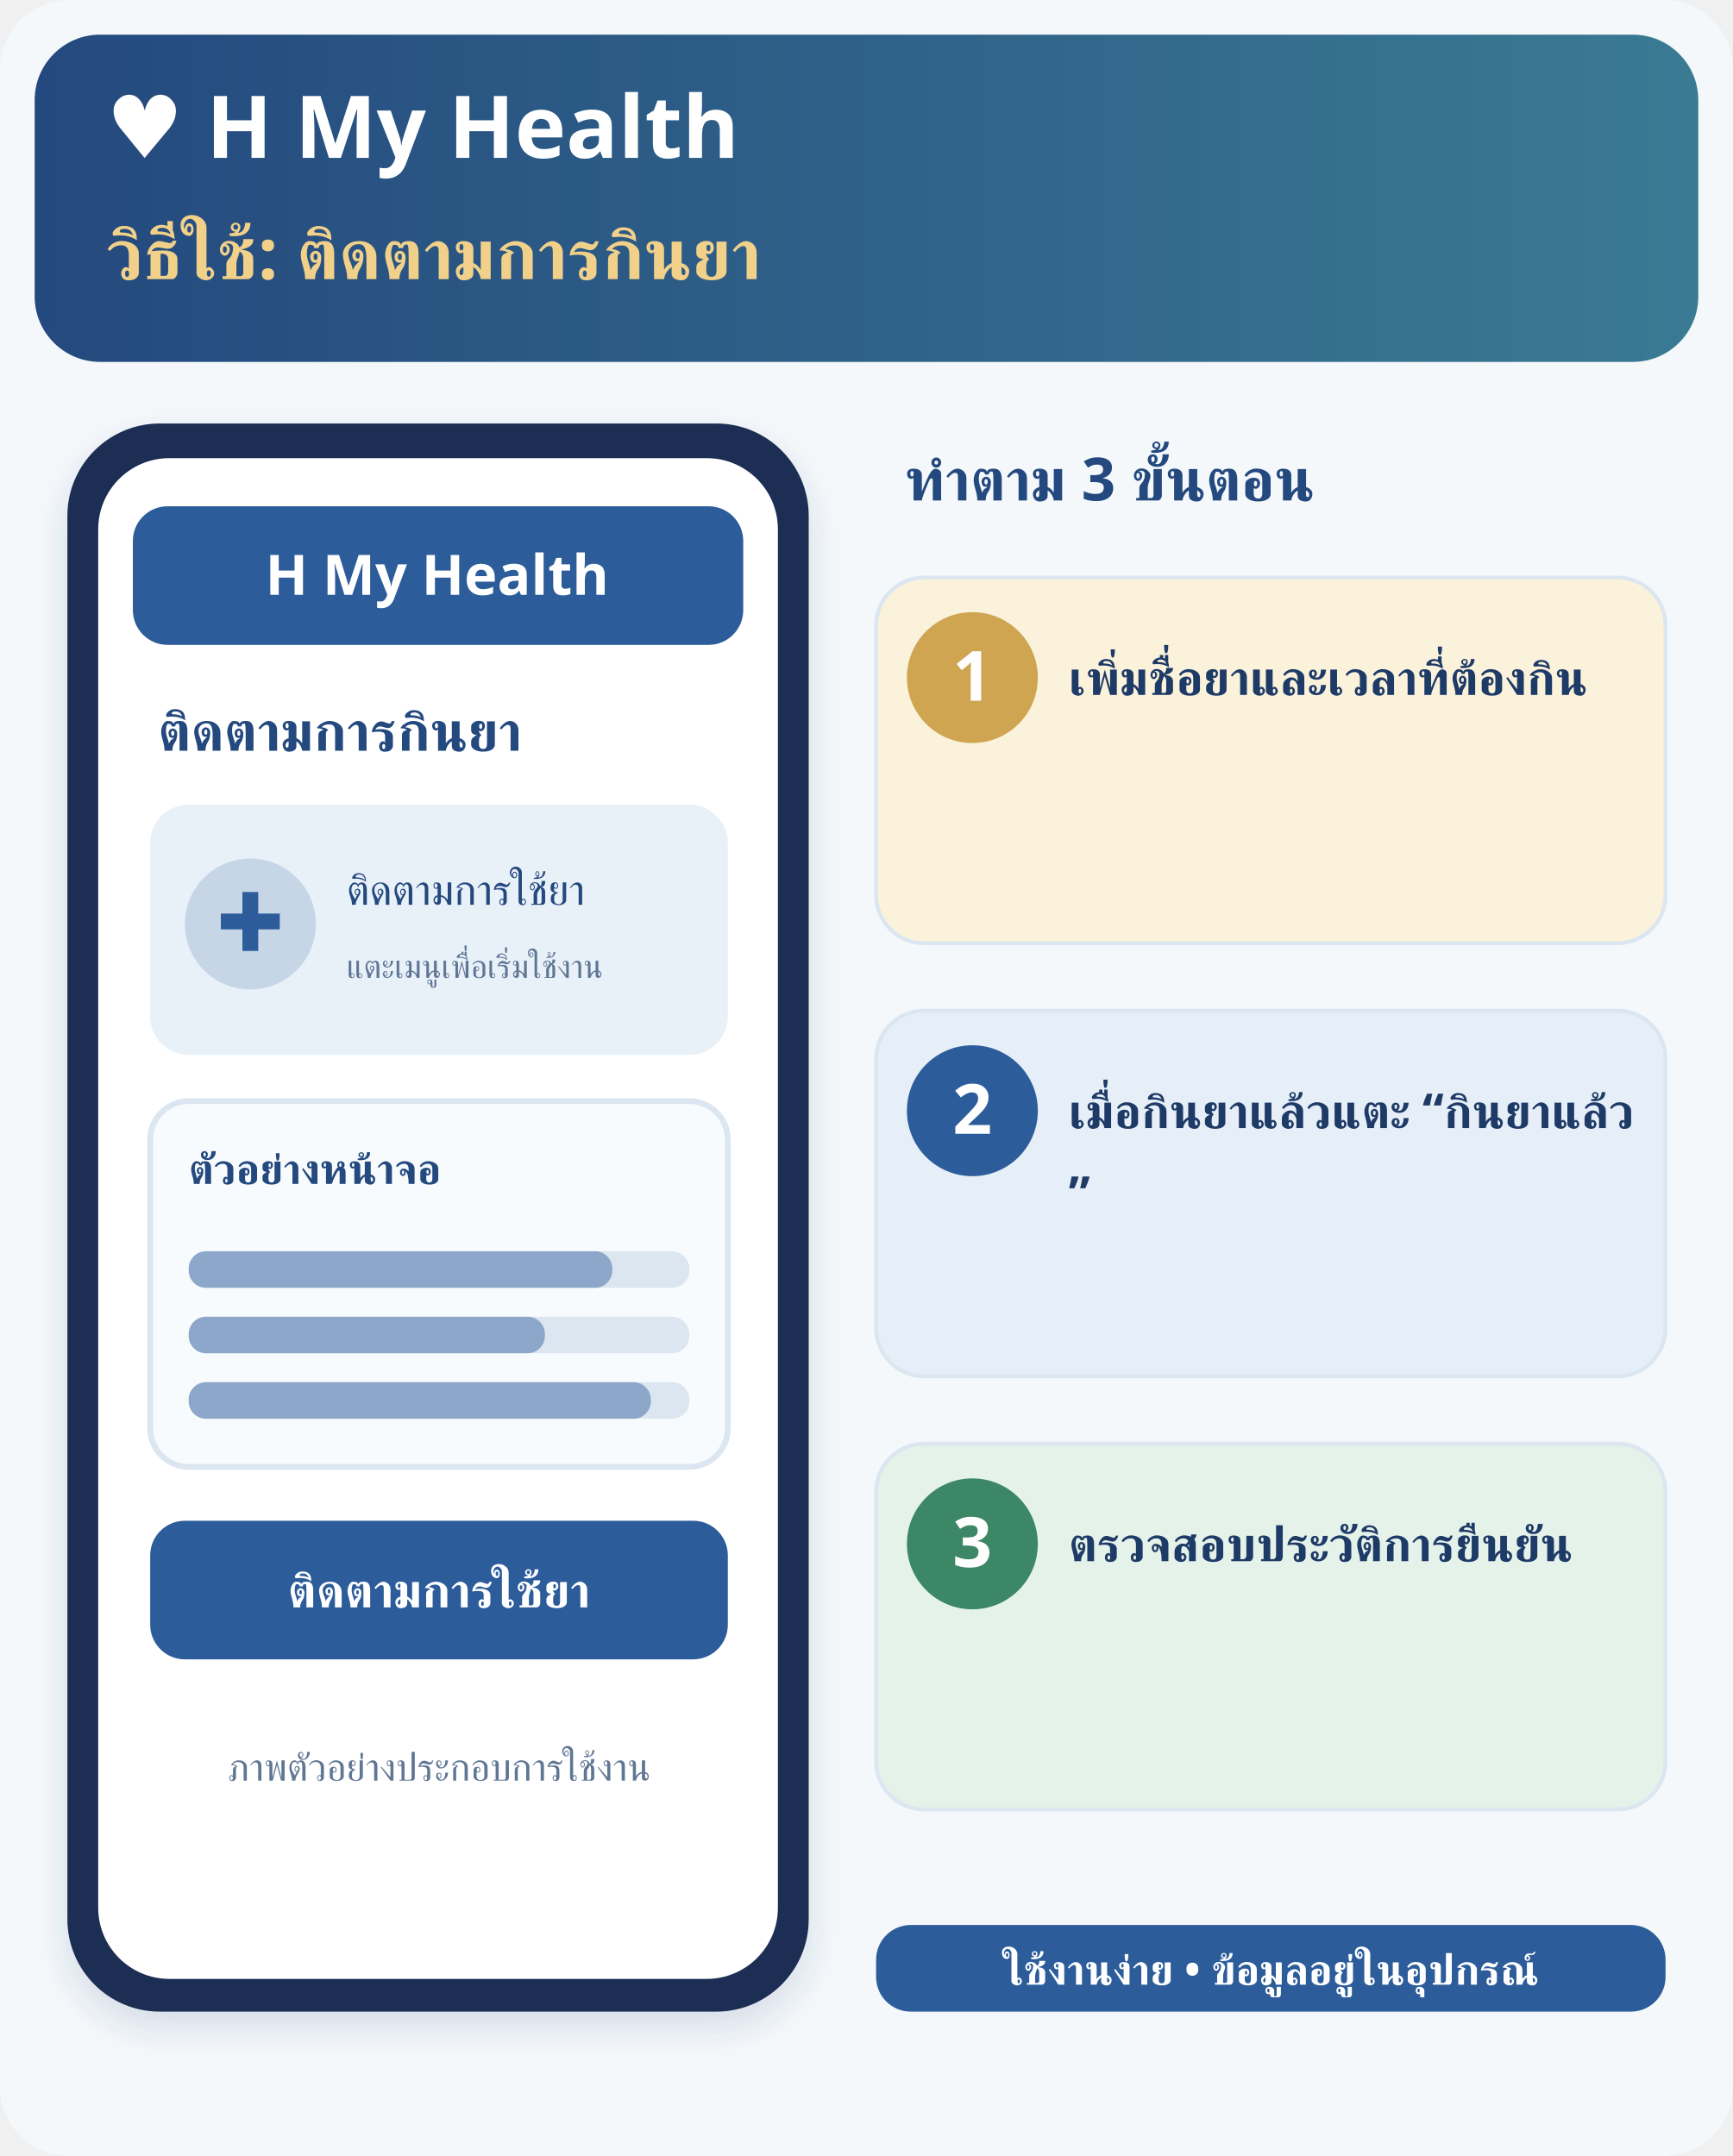
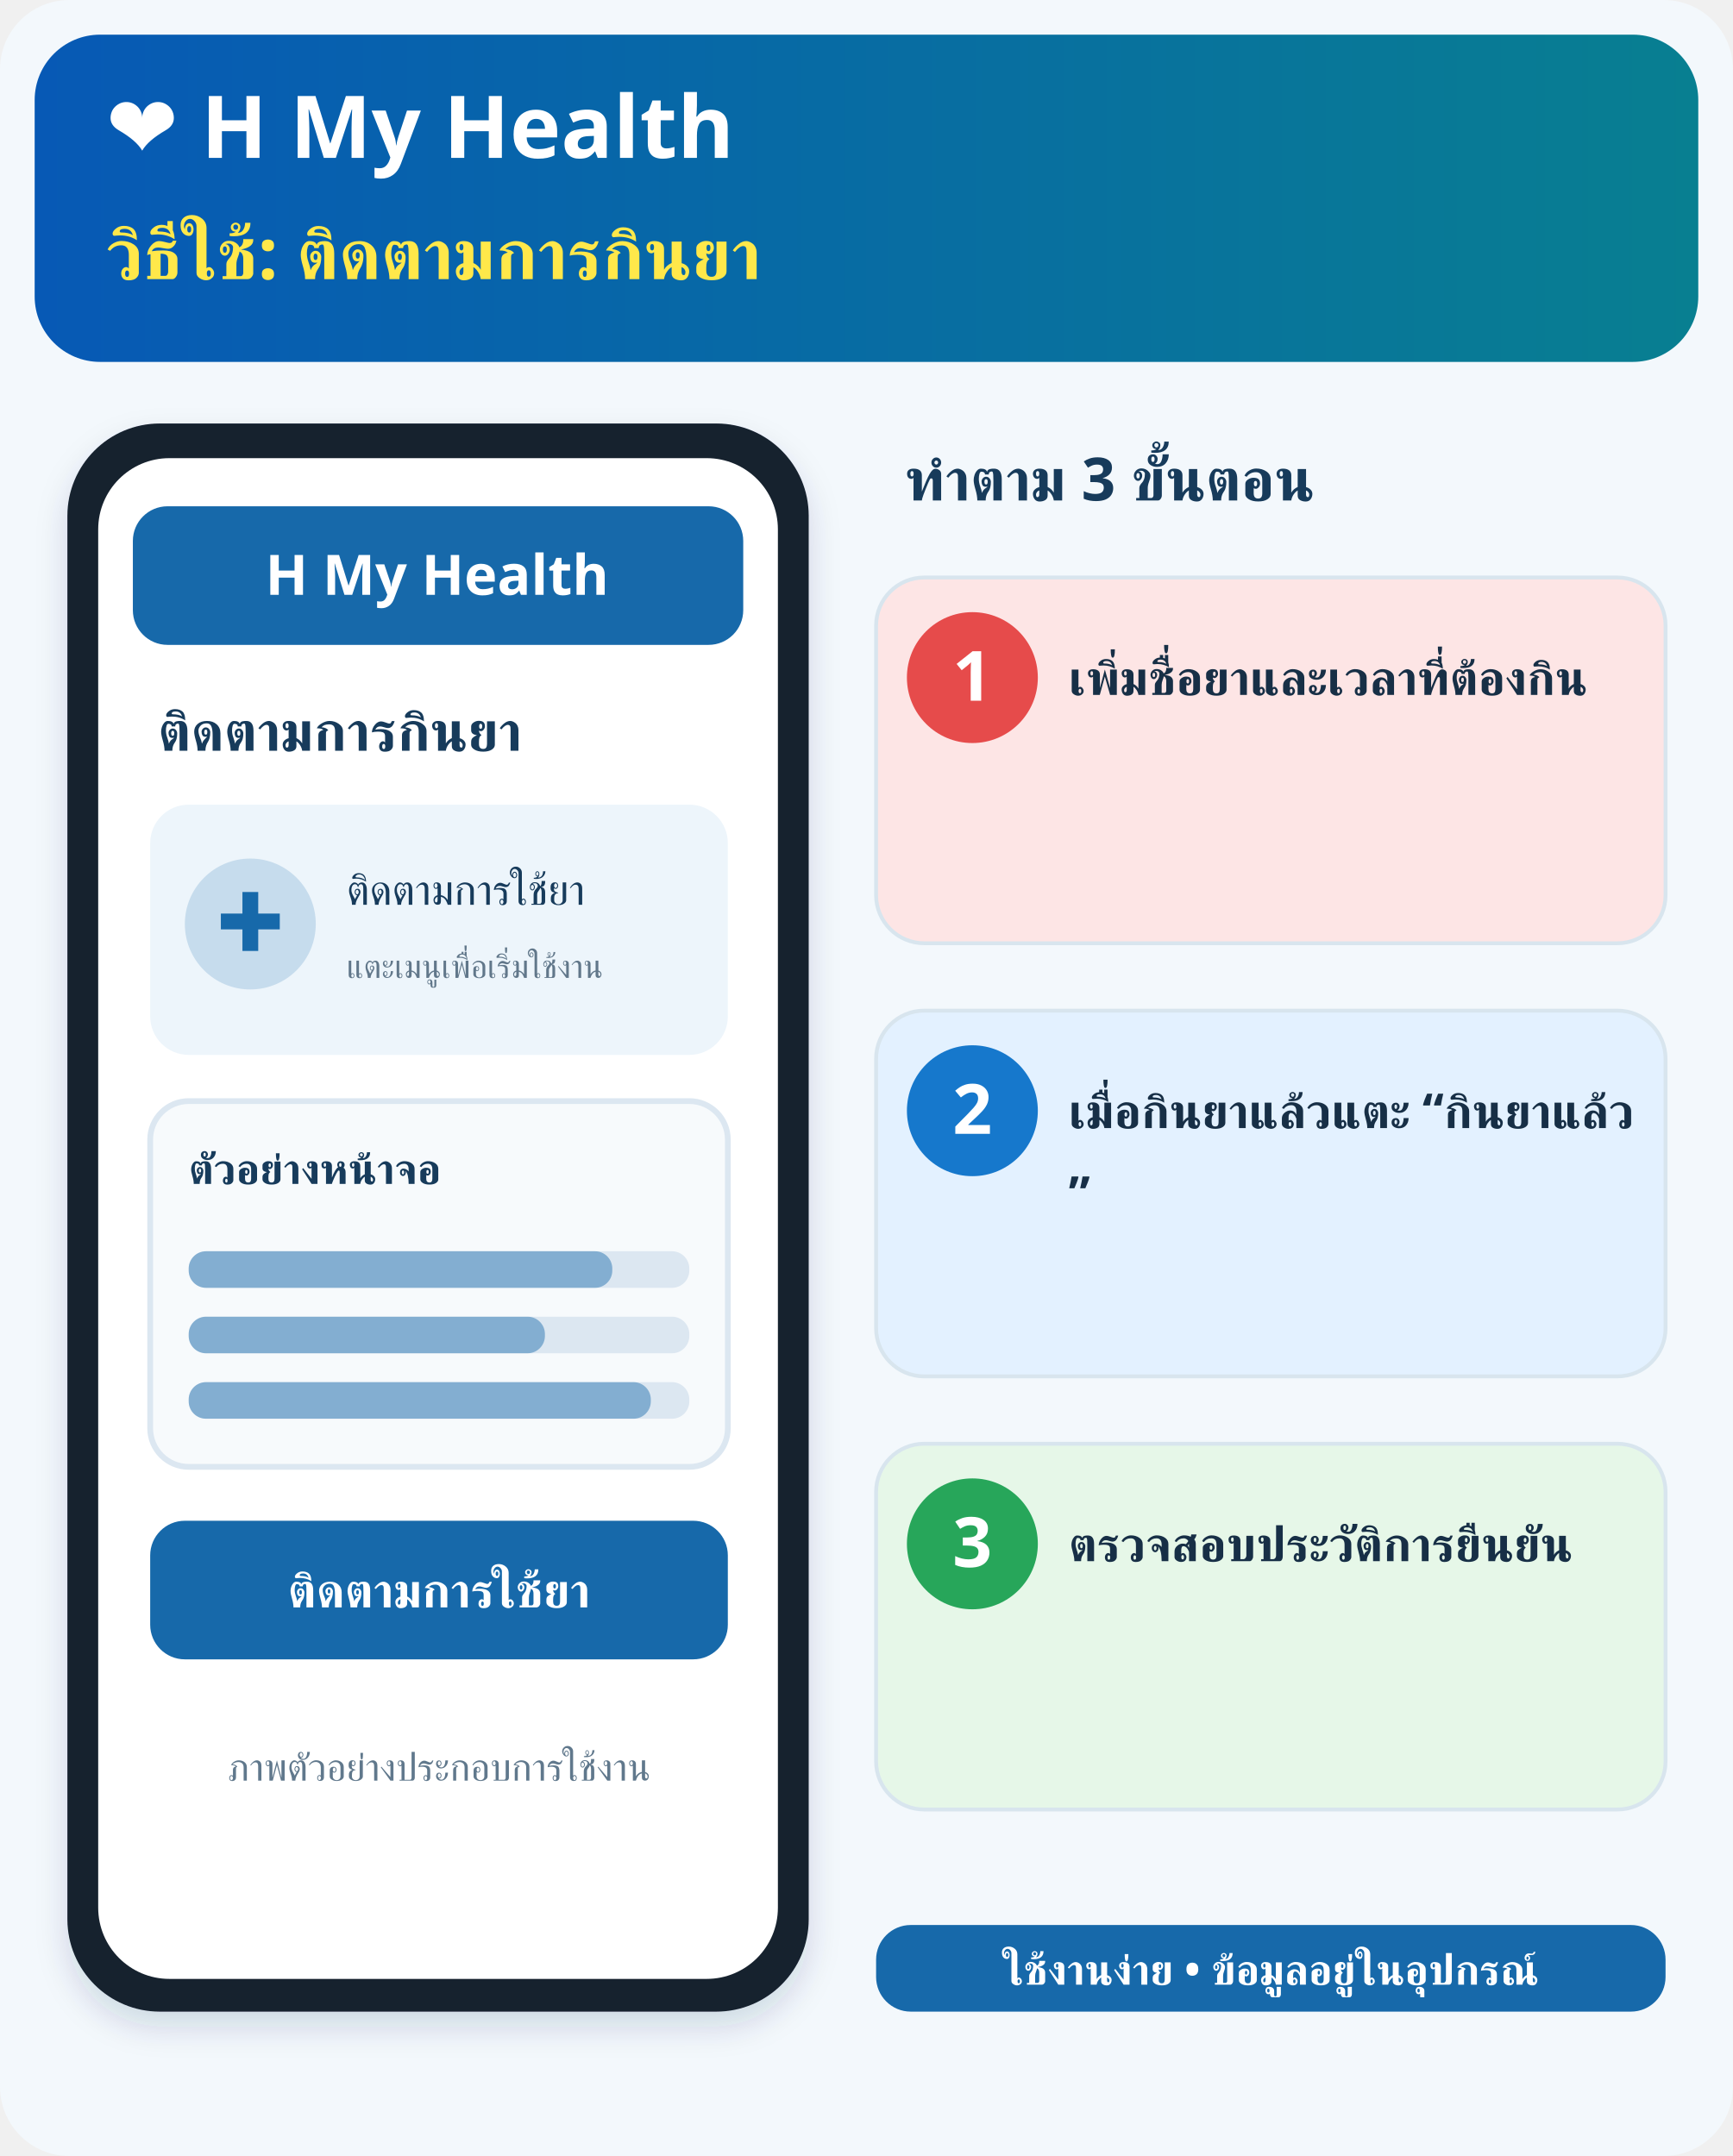
<svg xmlns="http://www.w3.org/2000/svg" width="900" height="1120" viewBox="0 0 900 1120">
  <defs>
    <linearGradient id="head" x1="0" y1="0" x2="1" y2="0">
-       <stop stop-color="#24497e" />
-       <stop offset="1" stop-color="#3a7a93" />
+       <stop stop-color="#0759b5" />
+       <stop offset="1" stop-color="#087f91" />
    </linearGradient>
    <filter id="sh">
-       <feDropShadow dx="0" dy="8" stdDeviation="8" flood-color="#24497e" flood-opacity=".15" />
+       <feDropShadow dx="0" dy="8" stdDeviation="8" flood-color="#173b5b" flood-opacity=".15" />
    </filter>
  </defs>
-   <rect width="900" height="1120" rx="36" fill="#f4f8fb" />
+   <rect width="900" height="1120" rx="36" fill="#f3f8fc" />
  <rect x="18" y="18" width="864" height="170" rx="34" fill="url(#head)" />
-   <text x="55" y="82" font-size="45" font-weight="bold" fill="#fff" font-family="sans-serif">♥ H My Health</text>
-   <text x="55" y="145" font-size="37" font-weight="bold" fill="#f1d08a" font-family="sans-serif">วิธีใช้: ติดตามการกินยา</text>
-   <rect x="35" y="220" width="385" height="825" rx="48" fill="#1c2f52" filter="url(#sh)" />
+   <text x="55" y="82" font-size="45" font-weight="bold" fill="#fff" font-family="sans-serif">❤️ H My Health</text>
+   <text x="55" y="145" font-size="37" font-weight="bold" fill="#ffe84a" font-family="sans-serif">วิธีใช้: ติดตามการกินยา</text>
+   <rect x="35" y="220" width="385" height="825" rx="48" fill="#14202d" filter="url(#sh)" />
  <rect x="51" y="238" width="353" height="790" rx="37" fill="#fff" />
-   <rect x="69" y="263" width="317" height="72" rx="18" fill="#2c5c9a" />
+   <rect x="69" y="263" width="317" height="72" rx="18" fill="#1769aa" />
  <text x="227" y="309" text-anchor="middle" font-size="29" font-weight="bold" fill="#fff" font-family="sans-serif">H My Health</text>
-   <text x="82" y="390" font-size="29" font-weight="bold" fill="#24497e" font-family="sans-serif">ติดตามการกินยา</text>
-   <rect x="78" y="418" width="300" height="130" rx="20" fill="#e8f0f8" />
-   <circle cx="130" cy="480" r="34" fill="#2c5c9a" opacity=".18" />
-   <text x="130" y="494" text-anchor="middle" font-size="42" fill="#2c5c9a" font-family="sans-serif">✚</text>
-   <text x="180" y="470" font-size="22" fill="#24497e" font-family="sans-serif">ติดตามการใช้ยา</text>
-   <text x="180" y="508" font-size="17" fill="#5f7694" font-family="sans-serif">แตะเมนูเพื่อเริ่มใช้งาน</text>
-   <rect x="78" y="572" width="300" height="190" rx="20" fill="#f8fbfd" stroke="#dbe6f0" stroke-width="3" />
-   <text x="98" y="615" font-size="22" font-weight="bold" fill="#24497e" font-family="sans-serif">ตัวอย่างหน้าจอ</text>
-   <rect x="98" y="650" width="260" height="19" rx="9" fill="#dbe6f0" />
-   <rect x="98" y="650" width="220" height="19" rx="9" fill="#2c5c9a" opacity=".45" />
-   <rect x="98" y="684" width="260" height="19" rx="9" fill="#dbe6f0" />
-   <rect x="98" y="684" width="185" height="19" rx="9" fill="#2c5c9a" opacity=".45" />
-   <rect x="98" y="718" width="260" height="19" rx="9" fill="#dbe6f0" />
-   <rect x="98" y="718" width="240" height="19" rx="9" fill="#2c5c9a" opacity=".45" />
-   <rect x="78" y="790" width="300" height="72" rx="18" fill="#2c5c9a" />
+   <text x="82" y="390" font-size="29" font-weight="bold" fill="#173b5b" font-family="sans-serif">ติดตามการกินยา</text>
+   <rect x="78" y="418" width="300" height="130" rx="20" fill="#edf5fb" />
+   <circle cx="130" cy="480" r="34" fill="#1769aa" opacity=".18" />
+   <text x="130" y="494" text-anchor="middle" font-size="42" fill="#1769aa" font-family="sans-serif">✚</text>
+   <text x="180" y="470" font-size="22" fill="#173b5b" font-family="sans-serif">ติดตามการใช้ยา</text>
+   <text x="180" y="508" font-size="17" fill="#61778a" font-family="sans-serif">แตะเมนูเพื่อเริ่มใช้งาน</text>
+   <rect x="78" y="572" width="300" height="190" rx="20" fill="#f7fafc" stroke="#dce7f1" stroke-width="3" />
+   <text x="98" y="615" font-size="22" font-weight="bold" fill="#173b5b" font-family="sans-serif">ตัวอย่างหน้าจอ</text>
+   <rect x="98" y="650" width="260" height="19" rx="9" fill="#dce7f1" />
+   <rect x="98" y="650" width="220" height="19" rx="9" fill="#1769aa" opacity=".45" />
+   <rect x="98" y="684" width="260" height="19" rx="9" fill="#dce7f1" />
+   <rect x="98" y="684" width="185" height="19" rx="9" fill="#1769aa" opacity=".45" />
+   <rect x="98" y="718" width="260" height="19" rx="9" fill="#dce7f1" />
+   <rect x="98" y="718" width="240" height="19" rx="9" fill="#1769aa" opacity=".45" />
+   <rect x="78" y="790" width="300" height="72" rx="18" fill="#1769aa" />
  <text x="228" y="835" text-anchor="middle" font-size="25" fill="#fff" font-weight="bold" font-family="sans-serif">ติดตามการใช้ยา</text>
-   <text x="228" y="925" text-anchor="middle" font-size="20" fill="#5f7694" font-family="sans-serif">ภาพตัวอย่างประกอบการใช้งาน</text>
-   <text x="470" y="260" font-size="31" font-weight="bold" fill="#24497e" font-family="sans-serif">ทำตาม 3 ขั้นตอน</text>
-   <rect x="455" y="300" width="410" height="190" rx="25" fill="#fbf2dc" stroke="#dbe6f0" stroke-width="2" />
-   <circle cx="505" cy="352" r="34" fill="#cfa551" />
+   <text x="228" y="925" text-anchor="middle" font-size="20" fill="#60788c" font-family="sans-serif">ภาพตัวอย่างประกอบการใช้งาน</text>
+   <text x="470" y="260" font-size="31" font-weight="bold" fill="#173b5b" font-family="sans-serif">ทำตาม 3 ขั้นตอน</text>
+   <rect x="455" y="300" width="410" height="190" rx="25" fill="#fde5e5" stroke="#d8e5ee" stroke-width="2" />
+   <circle cx="505" cy="352" r="34" fill="#e64b4b" />
  <text x="505" y="364" text-anchor="middle" font-size="36" font-weight="bold" fill="#fff" font-family="sans-serif">1</text>
-   <text x="555" y="361" font-size="25" font-weight="bold" fill="#1e3a66" font-family="sans-serif">เพิ่มชื่อยาและเวลาที่ต้องกิน</text>
-   <rect x="455" y="525" width="410" height="190" rx="25" fill="#e6eef8" stroke="#dbe6f0" stroke-width="2" />
-   <circle cx="505" cy="577" r="34" fill="#2c5c9a" />
+   <text x="555" y="361" font-size="25" font-weight="bold" fill="#172f46" font-family="sans-serif">เพิ่มชื่อยาและเวลาที่ต้องกิน</text>
+   <rect x="455" y="525" width="410" height="190" rx="25" fill="#e3f1ff" stroke="#d8e5ee" stroke-width="2" />
+   <circle cx="505" cy="577" r="34" fill="#1678cc" />
  <text x="505" y="589" text-anchor="middle" font-size="36" font-weight="bold" fill="#fff" font-family="sans-serif">2</text>
-   <text x="555" y="586" font-size="25" font-weight="bold" fill="#1e3a66" font-family="sans-serif">เมื่อกินยาแล้วแตะ “กินยาแล้ว</text>
-   <text x="555" y="629" font-size="25" font-weight="bold" fill="#1e3a66" font-family="sans-serif">”</text>
-   <rect x="455" y="750" width="410" height="190" rx="25" fill="#e4f2ea" stroke="#dbe6f0" stroke-width="2" />
-   <circle cx="505" cy="802" r="34" fill="#3c8766" />
+   <text x="555" y="586" font-size="25" font-weight="bold" fill="#172f46" font-family="sans-serif">เมื่อกินยาแล้วแตะ “กินยาแล้ว</text>
+   <text x="555" y="629" font-size="25" font-weight="bold" fill="#172f46" font-family="sans-serif">”</text>
+   <rect x="455" y="750" width="410" height="190" rx="25" fill="#e6f7e8" stroke="#d8e5ee" stroke-width="2" />
+   <circle cx="505" cy="802" r="34" fill="#27a65a" />
  <text x="505" y="814" text-anchor="middle" font-size="36" font-weight="bold" fill="#fff" font-family="sans-serif">3</text>
-   <text x="555" y="811" font-size="25" font-weight="bold" fill="#1e3a66" font-family="sans-serif">ตรวจสอบประวัติการยืนยัน</text>
-   <rect x="455" y="1000" width="410" height="45" rx="18" fill="#2c5c9a" />
+   <text x="555" y="811" font-size="25" font-weight="bold" fill="#172f46" font-family="sans-serif">ตรวจสอบประวัติการยืนยัน</text>
+   <rect x="455" y="1000" width="410" height="45" rx="18" fill="#1769aa" />
  <text x="660" y="1031" text-anchor="middle" font-size="22" fill="#fff" font-weight="bold" font-family="sans-serif">ใช้งานง่าย • ข้อมูลอยู่ในอุปกรณ์</text>
</svg>
